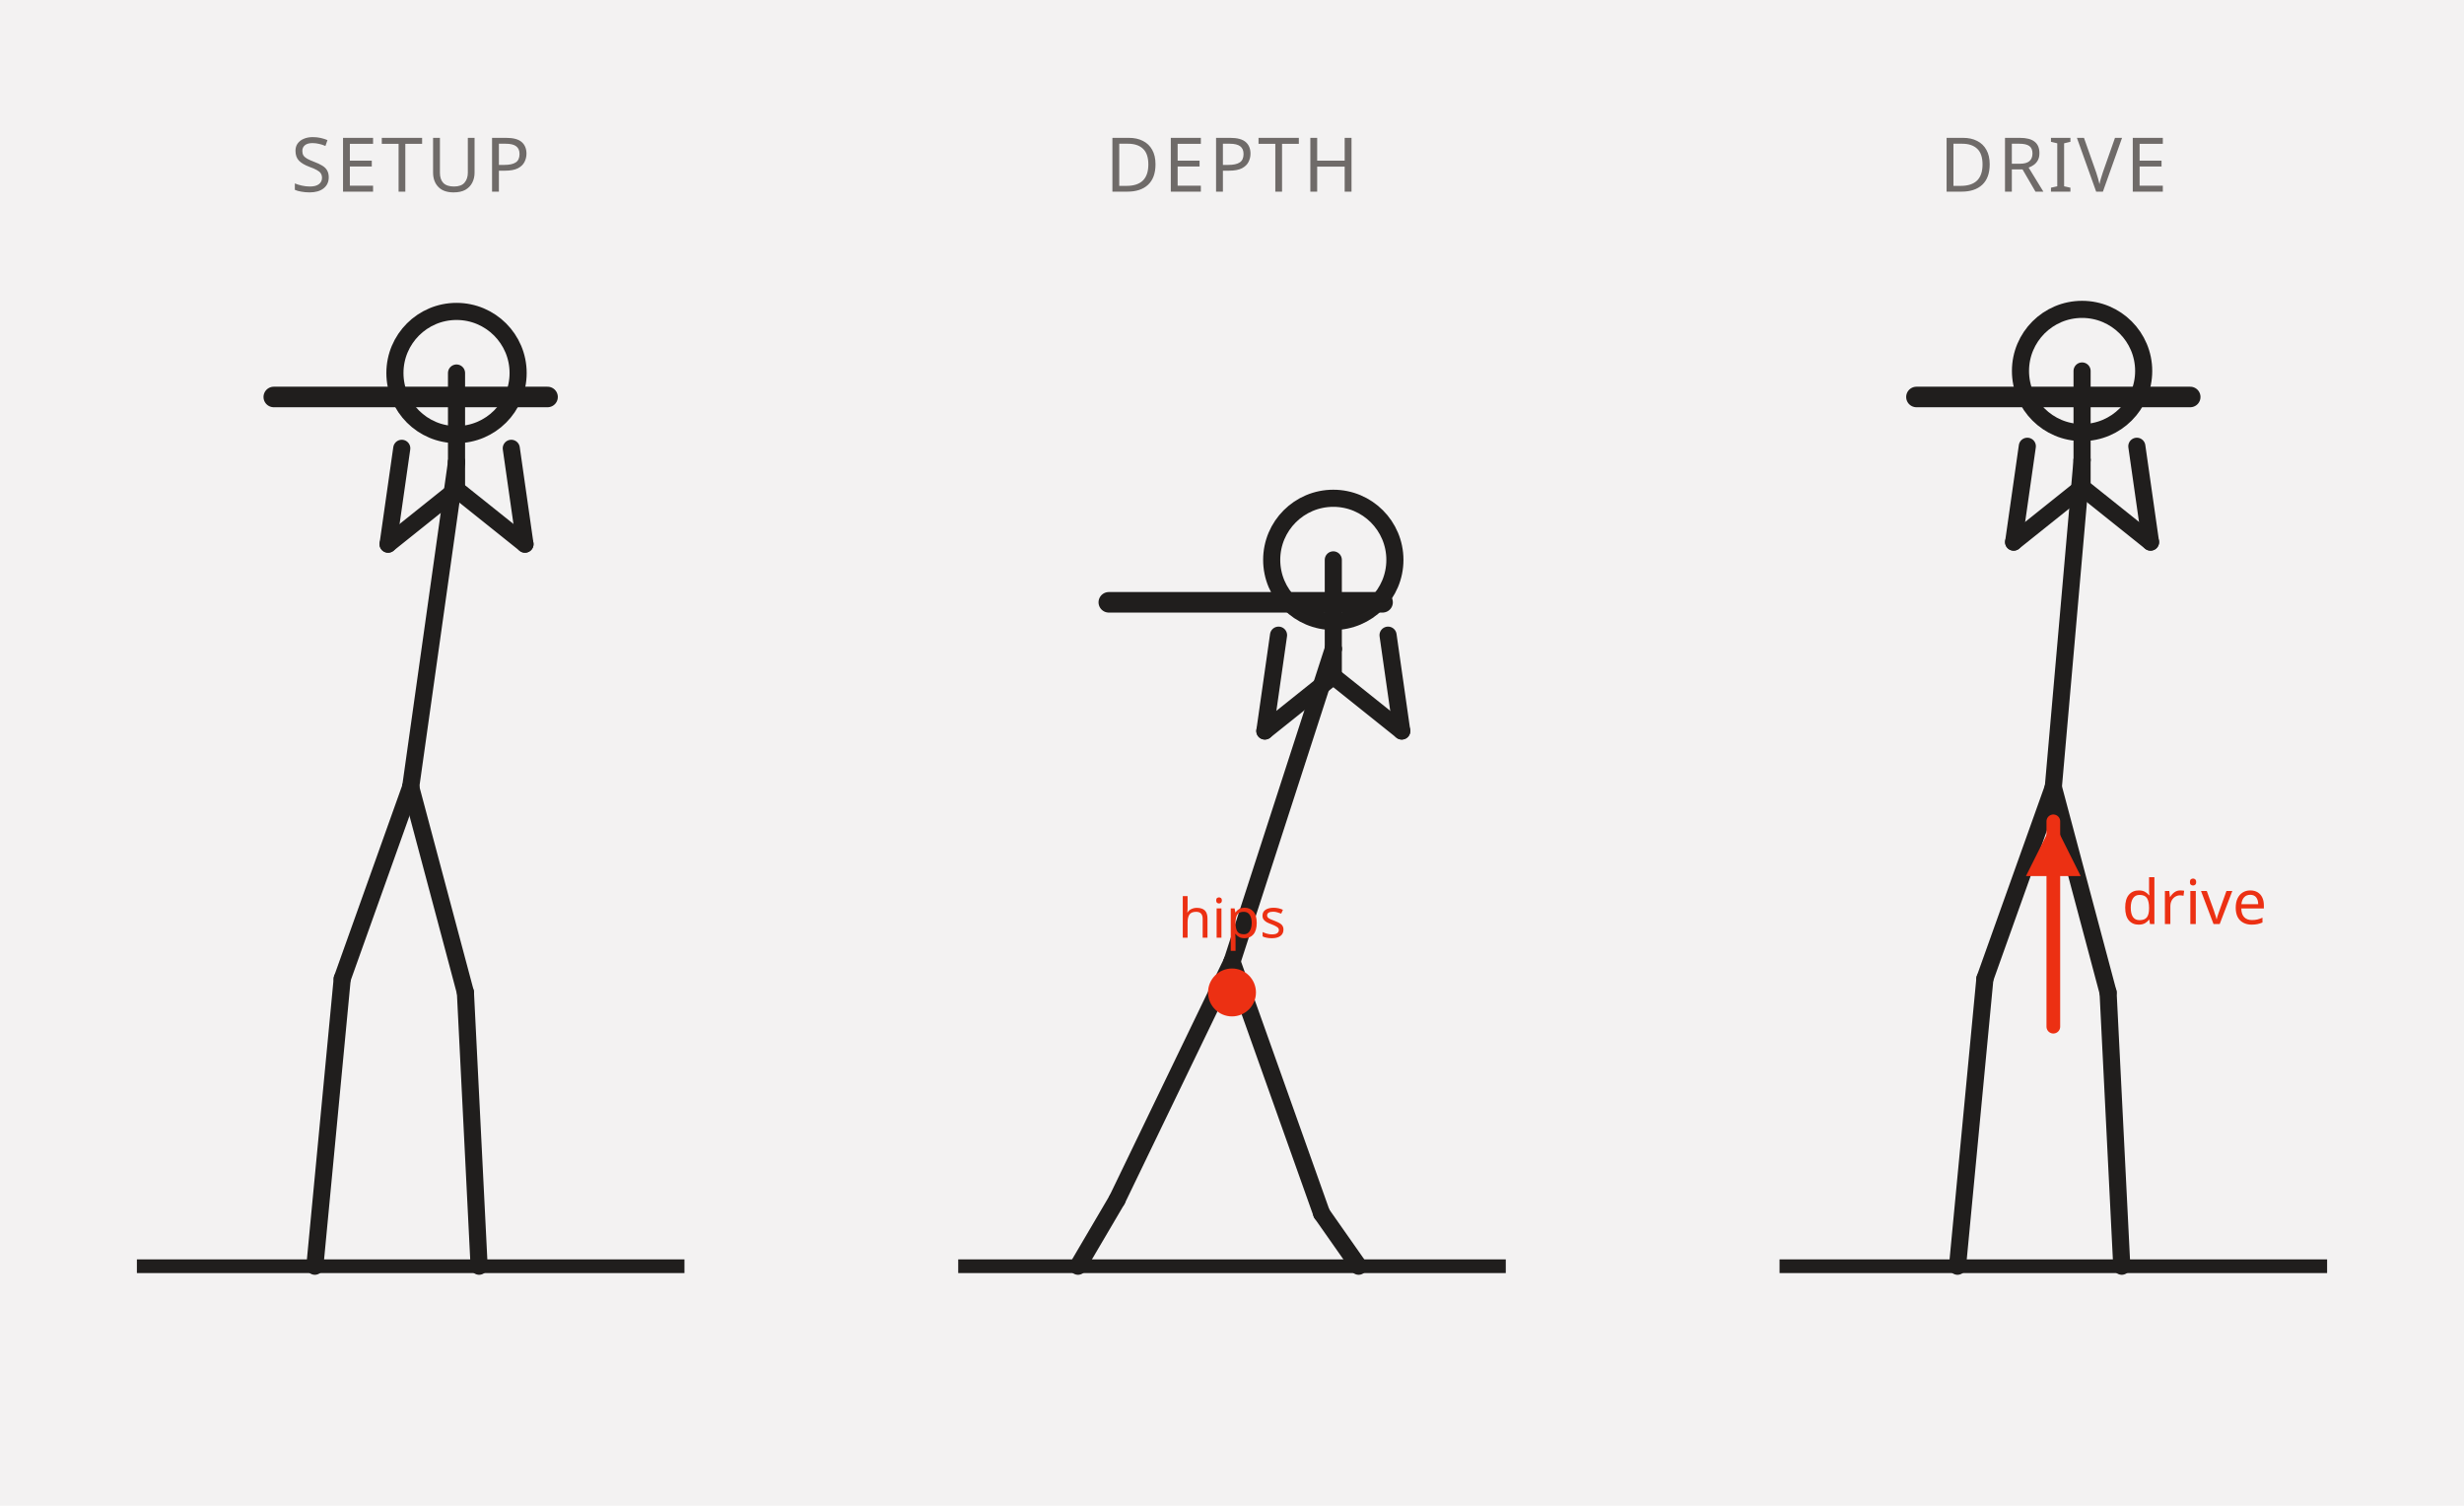
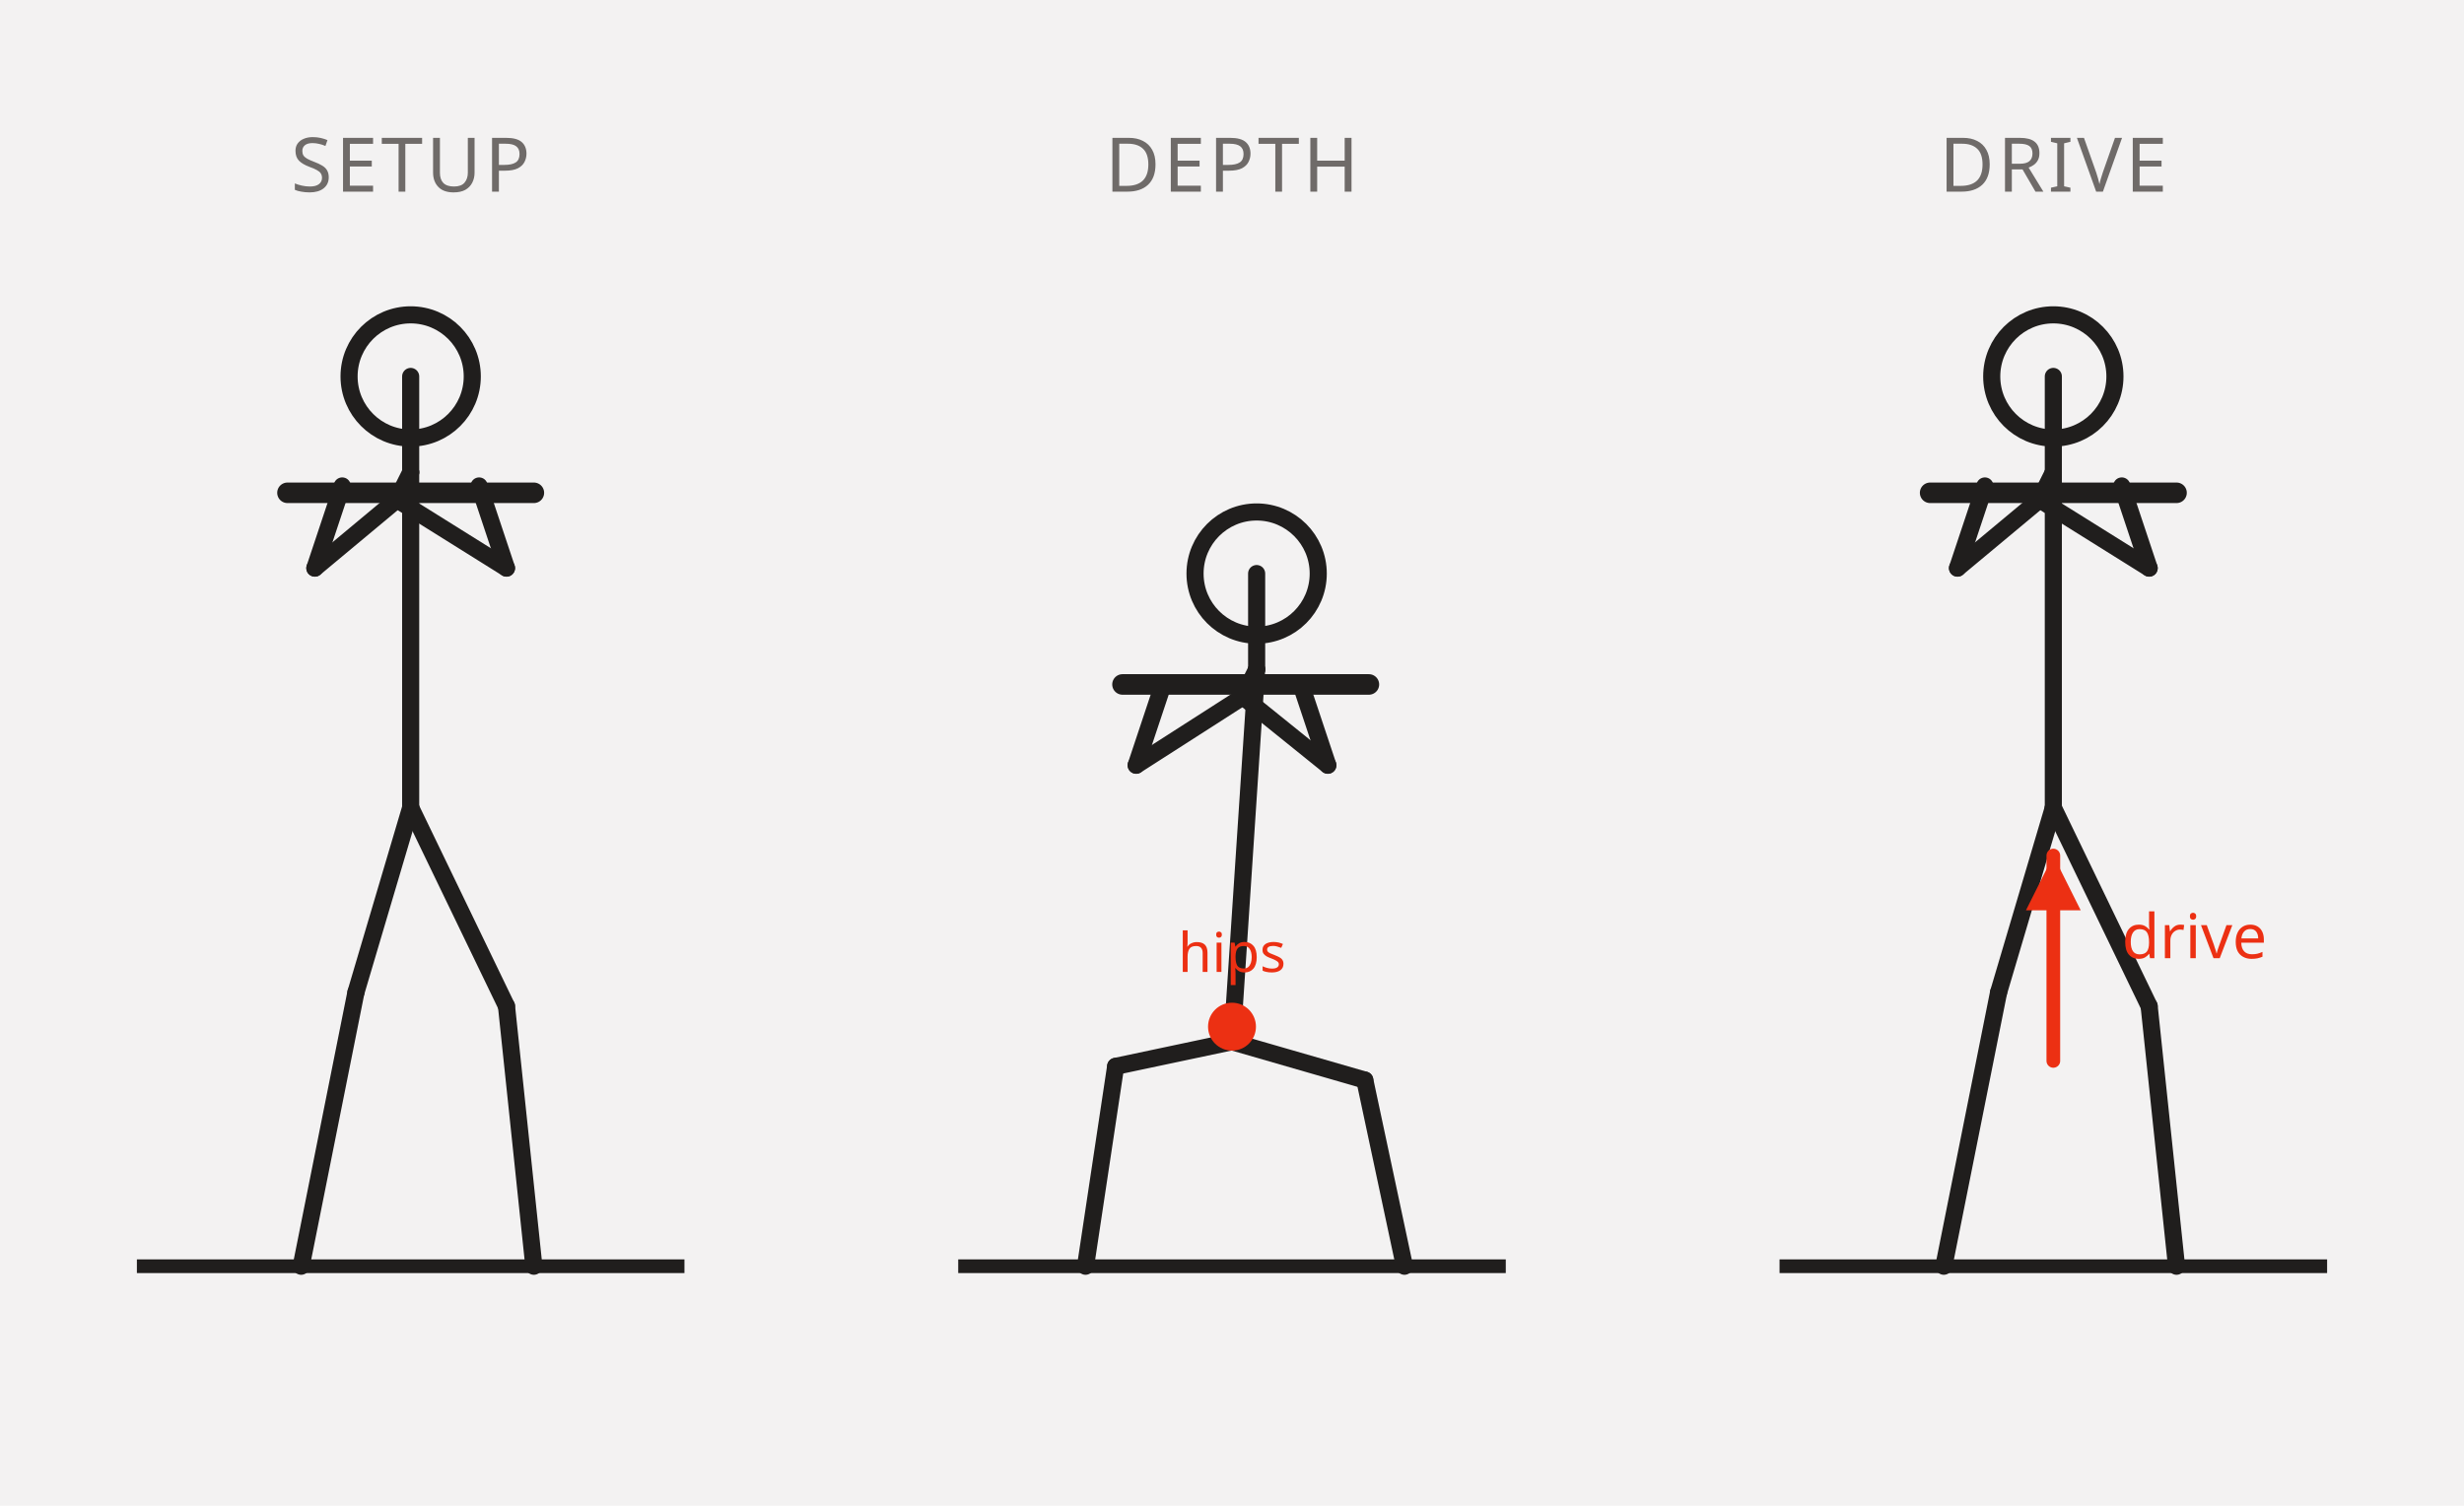
- <svg xmlns="http://www.w3.org/2000/svg" viewBox="0 0 360 220" fill="none" role="img" aria-label="Squat form: setup, depth, drive">
+ <svg xmlns="http://www.w3.org/2000/svg" viewBox="0 0 360 220" fill="none" role="img" aria-label="Squat: setup, depth, drive">
  <rect width="360" height="220" fill="#f3f2f2" />
  <text x="60" y="28" text-anchor="middle" fill="#6f6b69" font-family="Archivo, system-ui, sans-serif" font-size="11" letter-spacing="0.5">SETUP</text>
  <text x="180" y="28" text-anchor="middle" fill="#6f6b69" font-family="Archivo, system-ui, sans-serif" font-size="11" letter-spacing="0.5">DEPTH</text>
  <text x="300" y="28" text-anchor="middle" fill="#6f6b69" font-family="Archivo, system-ui, sans-serif" font-size="11" letter-spacing="0.5">DRIVE</text>
  <line x1="20" y1="185" x2="100" y2="185" stroke="#201e1d" stroke-width="2" />
  <line x1="140" y1="185" x2="220" y2="185" stroke="#201e1d" stroke-width="2" />
  <line x1="260" y1="185" x2="340" y2="185" stroke="#201e1d" stroke-width="2" />
  <g stroke="#201e1d" stroke-width="2.5" stroke-linecap="round" stroke-linejoin="round" fill="none">
-     <circle cx="66.7" cy="54.5" r="9" />
-     <line x1="66.7" y1="54.5" x2="66.7" y2="67.5" />
-     <line x1="66.7" y1="67.5" x2="60" y2="115" />
-     <line x1="66.7" y1="67.5" x2="66.7" y2="71.5" />
-     <line x1="66.7" y1="71.5" x2="56.7" y2="79.5" />
-     <line x1="56.7" y1="79.5" x2="58.7" y2="65.5" />
-     <line x1="66.7" y1="71.5" x2="76.7" y2="79.5" />
-     <line x1="76.7" y1="79.5" x2="74.7" y2="65.5" />
-     <line x1="60" y1="115" x2="50" y2="143" />
-     <line x1="50" y1="143" x2="46" y2="185" />
-     <line x1="60" y1="115" x2="68" y2="145" />
-     <line x1="68" y1="145" x2="70" y2="185" />
+     <circle cx="60" cy="55" r="9" />
+     <line x1="60" y1="55" x2="60" y2="69" />
+     <line x1="60" y1="69" x2="60" y2="118" />
+     <line x1="60" y1="69" x2="58" y2="73" />
+     <line x1="58" y1="73" x2="46" y2="83" />
+     <line x1="46" y1="83" x2="50" y2="71" />
+     <line x1="58" y1="73" x2="74" y2="83" />
+     <line x1="74" y1="83" x2="70" y2="71" />
+     <line x1="60" y1="118" x2="52" y2="145" />
+     <line x1="52" y1="145" x2="44" y2="185" />
+     <line x1="60" y1="118" x2="74" y2="147" />
+     <line x1="74" y1="147" x2="78" y2="185" />
  </g>
-   <line x1="40" y1="58" x2="80" y2="58" stroke="#201e1d" stroke-width="3" stroke-linecap="round" />
+   <line x1="42" y1="72" x2="78" y2="72" stroke="#201e1d" stroke-width="3" stroke-linecap="round" />
  <g stroke="#201e1d" stroke-width="2.5" stroke-linecap="round" stroke-linejoin="round" fill="none">
-     <circle cx="194.8" cy="81.8" r="9" />
-     <line x1="194.8" y1="81.8" x2="194.8" y2="94.8" />
-     <line x1="194.8" y1="94.8" x2="180" y2="140.5" />
-     <line x1="194.8" y1="94.8" x2="194.8" y2="98.8" />
-     <line x1="194.8" y1="98.8" x2="184.8" y2="106.8" />
-     <line x1="184.8" y1="106.8" x2="186.8" y2="92.8" />
-     <line x1="194.8" y1="98.8" x2="204.8" y2="106.8" />
-     <line x1="204.8" y1="106.8" x2="202.8" y2="92.8" />
-     <line x1="180" y1="140.5" x2="163.2" y2="175.3" />
-     <line x1="163.2" y1="175.3" x2="157.5" y2="185" />
-     <line x1="180" y1="140.5" x2="193.1" y2="177.3" />
-     <line x1="193.1" y1="177.3" x2="198.5" y2="185" />
+     <circle cx="183.6" cy="83.8" r="9" />
+     <line x1="183.6" y1="83.8" x2="183.6" y2="97.8" />
+     <line x1="183.6" y1="97.8" x2="180" y2="152.2" />
+     <line x1="183.6" y1="97.8" x2="181.6" y2="101.8" />
+     <line x1="181.6" y1="101.8" x2="166" y2="111.8" />
+     <line x1="166" y1="111.8" x2="170" y2="99.8" />
+     <line x1="181.6" y1="101.8" x2="194" y2="111.8" />
+     <line x1="194" y1="111.8" x2="190" y2="99.8" />
+     <line x1="180" y1="152.2" x2="163" y2="155.8" />
+     <line x1="163" y1="155.8" x2="158.6" y2="185" />
+     <line x1="180" y1="152.2" x2="199.4" y2="157.8" />
+     <line x1="199.4" y1="157.8" x2="205.2" y2="185" />
  </g>
-   <line x1="162" y1="88" x2="202" y2="88" stroke="#201e1d" stroke-width="3" stroke-linecap="round" />
-   <circle cx="180" cy="145" r="3.5" fill="#ec3013" />
-   <text x="180" y="137" text-anchor="middle" fill="#ec3013" font-family="Archivo, system-ui, sans-serif" font-size="8">hips</text>
+   <line x1="164" y1="100" x2="200" y2="100" stroke="#201e1d" stroke-width="3" stroke-linecap="round" />
+   <circle cx="180" cy="150" r="3.5" fill="#ec3013" />
+   <text x="180" y="142" text-anchor="middle" fill="#ec3013" font-family="Archivo, system-ui, sans-serif" font-size="8">hips</text>
  <g stroke="#201e1d" stroke-width="2.5" stroke-linecap="round" stroke-linejoin="round" fill="none">
-     <circle cx="304.2" cy="54.2" r="9" />
-     <line x1="304.2" y1="54.2" x2="304.2" y2="67.2" />
-     <line x1="304.2" y1="67.2" x2="300" y2="115" />
-     <line x1="304.2" y1="67.2" x2="304.2" y2="71.2" />
-     <line x1="304.2" y1="71.2" x2="294.2" y2="79.2" />
-     <line x1="294.2" y1="79.2" x2="296.2" y2="65.2" />
-     <line x1="304.2" y1="71.2" x2="314.2" y2="79.2" />
-     <line x1="314.2" y1="79.2" x2="312.2" y2="65.2" />
-     <line x1="300" y1="115" x2="290" y2="143" />
-     <line x1="290" y1="143" x2="286" y2="185" />
-     <line x1="300" y1="115" x2="308" y2="145" />
-     <line x1="308" y1="145" x2="310" y2="185" />
+     <circle cx="300" cy="55" r="9" />
+     <line x1="300" y1="55" x2="300" y2="69" />
+     <line x1="300" y1="69" x2="300" y2="118" />
+     <line x1="300" y1="69" x2="298" y2="73" />
+     <line x1="298" y1="73" x2="286" y2="83" />
+     <line x1="286" y1="83" x2="290" y2="71" />
+     <line x1="298" y1="73" x2="314" y2="83" />
+     <line x1="314" y1="83" x2="310" y2="71" />
+     <line x1="300" y1="118" x2="292" y2="145" />
+     <line x1="292" y1="145" x2="284" y2="185" />
+     <line x1="300" y1="118" x2="314" y2="147" />
+     <line x1="314" y1="147" x2="318" y2="185" />
  </g>
-   <line x1="280" y1="58" x2="320" y2="58" stroke="#201e1d" stroke-width="3" stroke-linecap="round" />
-   <path d="M300 150 L300 120" stroke="#ec3013" stroke-width="2" stroke-linecap="round" />
-   <polygon points="300,120 304,128 296,128" fill="#ec3013" />
-   <text x="310" y="135" fill="#ec3013" font-family="Archivo, system-ui, sans-serif" font-size="9">drive</text>
+   <line x1="282" y1="72" x2="318" y2="72" stroke="#201e1d" stroke-width="3" stroke-linecap="round" />
+   <path d="M300 155 L300 125" stroke="#ec3013" stroke-width="2" stroke-linecap="round" />
+   <polygon points="300,125 304,133 296,133" fill="#ec3013" />
+   <text x="310" y="140" fill="#ec3013" font-family="Archivo, system-ui, sans-serif" font-size="9">drive</text>
</svg>
